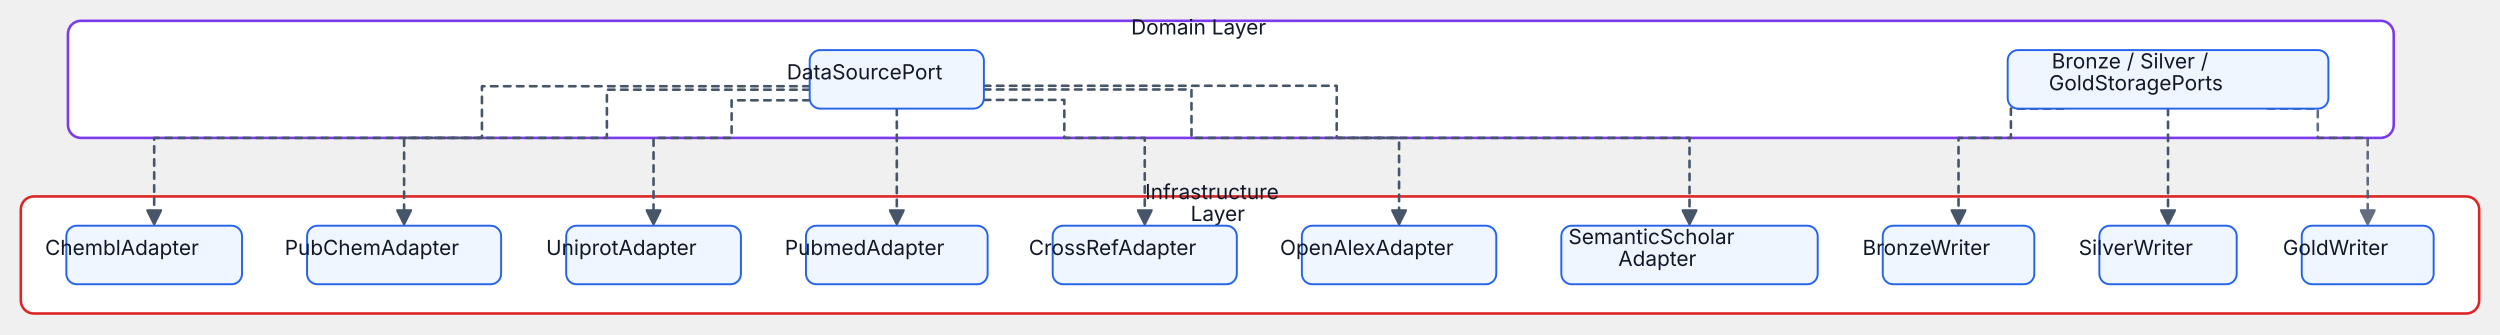
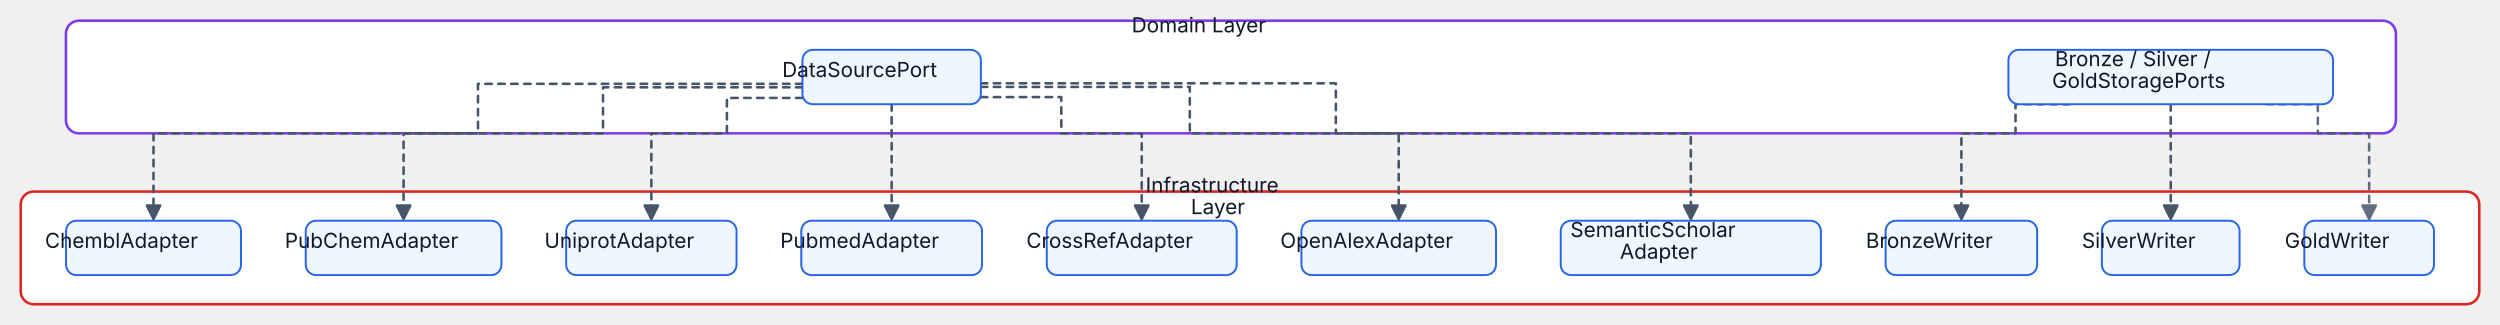
- <svg xmlns="http://www.w3.org/2000/svg" id="my-svg" width="100%" aria-roledescription="flowchart-v2" style="max-width:1921.7px;background-color:white" viewBox="-16 -16 1921.703 257">
+ <svg xmlns="http://www.w3.org/2000/svg" id="my-svg" width="100%" aria-roledescription="flowchart-v2" style="max-width:1931.25px;background-color:white" viewBox="-16 -16 1931.25 251">
  <style>#my-svg{font-family:Inter,-apple-system,BlinkMacSystemFont,'Segoe UI',Roboto,Oxygen,Ubuntu,sans-serif;font-size:16px;fill:#212121;}#my-svg .error-icon{fill:#f0fdf4;}#my-svg .error-text{fill:#212121;stroke:#212121;}#my-svg .edge-thickness-normal{stroke-width:2px;}#my-svg .edge-thickness-thick{stroke-width:3.5px;}#my-svg .edge-pattern-solid{stroke-dasharray:0;}#my-svg .edge-pattern-dashed{stroke-dasharray:3;}#my-svg .edge-pattern-dotted{stroke-dasharray:2;}#my-svg .marker{fill:#475569;stroke:#475569;}#my-svg .marker.cross{stroke:#475569;}#my-svg svg{font-family:Inter,-apple-system,BlinkMacSystemFont,'Segoe UI',Roboto,Oxygen,Ubuntu,sans-serif;font-size:16px;}#my-svg .label{font-family:Inter,-apple-system,BlinkMacSystemFont,'Segoe UI',Roboto,Oxygen,Ubuntu,sans-serif;color:#212121;}#my-svg .cluster-label text{fill:#1e40af;}#my-svg .cluster-label span,#my-svg p{color:#1e40af;}#my-svg .label text,#my-svg span,#my-svg p{fill:#212121;color:#212121;}#my-svg .node rect,#my-svg .node circle,#my-svg .node ellipse,#my-svg .node polygon,#my-svg .node path{fill:#eff6ff;stroke:#2563eb;stroke-width:1px;}#my-svg .flowchart-label text{text-anchor:middle;}#my-svg .node .label{text-align:center;}#my-svg .node.clickable{cursor:pointer;}#my-svg .arrowheadPath{fill:#0b0b0b;}#my-svg .edgePath .path{stroke:#475569;stroke-width:2.0px;}#my-svg .flowchart-link{stroke:#475569;fill:none;}#my-svg .edgeLabel{background-color:#ffffff;text-align:center;}#my-svg .edgeLabel rect{opacity:0.5;background-color:#ffffff;fill:#ffffff;}#my-svg .labelBkg{background-color:rgba(255, 255, 255, 0.5);}#my-svg .cluster rect{fill:#f8fafc;stroke:#94a3b8;stroke-width:1px;}#my-svg .cluster text{fill:#1e40af;}#my-svg .cluster span,#my-svg p{color:#1e40af;}#my-svg div.mermaidTooltip{position:absolute;text-align:center;max-width:200px;padding:2px;font-family:Inter,-apple-system,BlinkMacSystemFont,'Segoe UI',Roboto,Oxygen,Ubuntu,sans-serif;font-size:12px;background:#f0fdf4;border:1px solid #16a34a;border-radius:2px;pointer-events:none;z-index:100;}#my-svg .flowchartTitleText{text-anchor:middle;font-size:18px;fill:#212121;}#my-svg :root{--mermaid-font-family:"trebuchet ms",verdana,arial,sans-serif;}#my-svg .port&gt;*{fill:#f5f3ff!important;stroke:#7c3aed!important;stroke-width:1px!important;color:#111827!important;}#my-svg .port span{fill:#f5f3ff!important;stroke:#7c3aed!important;stroke-width:1px!important;color:#111827!important;}#my-svg .port tspan{fill:#111827!important;}#my-svg .adapter&gt;*{fill:#fff1f2!important;stroke:#dc2626!important;stroke-width:1px!important;color:#111827!important;}#my-svg .adapter span{fill:#fff1f2!important;stroke:#dc2626!important;stroke-width:1px!important;color:#111827!important;}#my-svg .adapter tspan{fill:#111827!important;}#my-svg .service&gt;*{fill:#eff6ff!important;stroke:#2563eb!important;stroke-width:1px!important;color:#111827!important;}#my-svg .service span{fill:#eff6ff!important;stroke:#2563eb!important;stroke-width:1px!important;color:#111827!important;}#my-svg .service tspan{fill:#111827!important;}#my-svg .process&gt;*{fill:#f0fdf4!important;stroke:#16a34a!important;stroke-width:1px!important;color:#111827!important;}#my-svg .process span{fill:#f0fdf4!important;stroke:#16a34a!important;stroke-width:1px!important;color:#111827!important;}#my-svg .process tspan{fill:#111827!important;}#my-svg .storage&gt;*{fill:#fff7ed!important;stroke:#f59e0b!important;stroke-width:1px!important;color:#111827!important;}#my-svg .storage span{fill:#fff7ed!important;stroke:#f59e0b!important;stroke-width:1px!important;color:#111827!important;}#my-svg .storage tspan{fill:#111827!important;}/*
 * Пользовательские стили диаграмм BioETL (структурированная копия)
 * Источник: custom.css
 * Цель: сгруппировать правила по типам элементов и документировать назначение каждого CSS-параметра.
 */

/* =========================================================
 * 1) Глобальная типографика и базовое поведение текста
 * ========================================================= */
svg {
    /* Задаёт основной стек шрифтов для всего текста в SVG. */
    font-family: Inter, -apple-system, BlinkMacSystemFont, 'Segoe UI', Roboto,
    Oxygen, Ubuntu, sans-serif;
}



/* =========================================================
 * 2) Общая геометрия узлов (для нескольких типов диаграмм)
 * ========================================================= */
.node rect,
.node circle,
.node ellipse,
.node polygon,
.node path {
    /* Единая толщина контура для фигур узлов. */
    stroke-width: 1.5px !important;
    /* Скругляет углы по горизонтали для более мягкого вида. */
    rx: 8;
    /* Скругляет углы по вертикали в паре с rx. */
    ry: 8;
    /* Добавляет лёгкую тень и отделяет узлы от фона. */
    filter:  none; /*  drop-shadow(0px 1px 2px rgba(0, 0, 0, 0.05));*/
}

/* =========================================================
 * 3) Контейнеры subgraph / cluster
 * ========================================================= */
.cluster rect,
.cluster path {
    /* Увеличивает радиус углов у контейнеров-групп. */
    rx: 10;
    /* Поддерживает симметрию скругления по вертикали. */
    ry: 10;
    /* Нейтральная заливка контейнера для снижения визуального шума. */
    fill: #f8fafc;
    /* Приглушённая обводка, чтобы границы были заметны, но не доминировали. */
    stroke: #94a3b8;
    /* Толщина границы контейнера в тон большинству узлов. */
    stroke-width: 1.5px;
    /* Убирает пунктир у рамок контейнеров. */
    stroke-dasharray: none;
    /* Делает фон контейнера полностью непрозрачным. */
    fill-opacity: 1;
    /* Отключает тень контейнера, чтобы акцент оставался на узлах. */
    filter: none;
}

.cluster text {
    /* Нормальный вес шрифта для заголовков групп. */
    font-weight: 400;
    /* Увеличенный размер заголовка относительно текста узлов. */
    font-size: 16px;
}

/* =========================================================
 * 4) Стили линий связей (edges/links)
 * ========================================================= */
.edgePath .path {
    /* Делает основные ребра более заметными в плотных графах. */
    stroke-width: 2.5px;
    /* Скругляет соединения сегментов линий. */
    stroke-linejoin: round;
    /* Скругляет окончания линий. */
    stroke-linecap: round;
}

.edgePath path,
.flowchart-link,
.relation,
.messageLine0,
.messageLine1,
.transition path {
    /* Унифицированные скруглённые соединения для всех типов линий. */
    stroke-linejoin: round;
    /* Унифицированные скруглённые окончания для всех типов линий. */
    stroke-linecap: round;
}

.transition path {
    /* Выравнивает толщину переходов state diagram с основными ребрами. */
    stroke-width: 2.5px;
}

/* =========================================================
 * 5) Подписи ребер и fallback-текст
 * ========================================================= */
.edgeLabel {
    /* Компактный размер шрифта для подписей на связях. */
    font-size: 12px;
    /* Плотная межстрочность для экономии места. */
    line-height: 1.1;
    /* Базовый непрозрачный фон под подписью. */
    background-color: #ffffff;
    /* Небольшие внутренние отступы вокруг текста. */
    padding: 1px 3px;
    /* Мягкое скругление фона подписи. */
    border-radius: 2px;
}

.edgeLabel span,
.edgeLabel p,
text.fo-fallback {
    /* Принудительный тёмный fill для контраста в SVG-рендерах. */
    fill: #111827 !important;
    /* Принудительный тёмный цвет для HTML-подписей. */
    color: #111827 !important;
    /* Полная непрозрачность текста. */
    opacity: 1 !important;
    /* Компактная межстрочность для многострочных подписей. */
    line-height: 1.1;
    /* Убирает стандартные внешние отступы HTML-параграфов. */
    margin: 0;
    /* Убирает стандартные внутренние отступы HTML-параграфов. */
    padding: 0;
}

.edgeLabel .labelBkg,
.labelBkg {
    /* Жёстко задаёт белый фон под текстом подписей. */
    background-color: #ffffff !important;
    /* Делает фон полностью непрозрачным во всех просмотрщиках. */
    opacity: 1 !important;
}

.edgeLabel rect {
    /* Переопределяет полупрозрачный фон по умолчанию у Mermaid. */
    opacity: 1 !important;
    /* Жёстко фиксирует белую заливку прямоугольника под подписью. */
    fill: #ffffff !important;
}

/* =========================================================
 * 6) Элементы sequence diagram
 * ========================================================= */
.actor {
    /* Толщина границы actor-блоков. */
    stroke-width: 1.5px;
    /* Скругление углов actor-блоков по горизонтали. */
    rx: 4;
    /* Скругление углов actor-блоков по вертикали. */
    ry: 4;
}

.messageLine0,
.messageLine1 {
    /* Толщина линий сообщений в sequence diagram. */
    stroke-width: 1.6px;
}

.messageText {
    /* Базовый размер текста сообщений. */
    font-size: 13px;
}

.activation0 {
    /* Более тонкая линия activation bar, чтобы не перегружать схему. */
    stroke-width: 1px;
}

.note {
    /* Скругление углов заметки по горизонтали. */
    rx: 4;
    /* Скругление углов заметки по вертикали. */
    ry: 4;
    /* Тонкая граница для вторичных блоков. */
    stroke-width: 1px;
    /* Лёгкая тень для визуального отделения заметок. */
    filter: drop-shadow(1px 1px 2px rgba(0, 0, 0, 0.06));
}

/* =========================================================
 * 7) Базовые элементы class diagram
 * ========================================================= */
g.classGroup rect {
    /* Скругление углов class box по горизонтали. */
    rx: 10;
    /* Скругление углов class box по вертикали. */
    ry: 10;
    /* Толщина границы class box. */
    stroke-width: 1.5px;
    /* Мягкая тень у class box без агрессивного контраста. */
    filter: drop-shadow(1px 1px 2px rgba(0, 0, 0, 0.06));
}

g.classGroup text {
    /* Базовый размер текста внутри class diagram. */
    font-size: 14px;
    padding: 10px 10px;
}

g.classGroup line {
    /* Толщина внутренних разделителей класса. */
    stroke-width: 1px;
}

.relation {
    /* Толщина связей между классами на уровне основных ребер. */
    stroke-width: 2.5px;
}

/* =========================================================
 * 8) Типографика HTML-лейблов class diagram
 * ========================================================= */
g.label-group .nodeLabel {
    /* Увеличенный размер названия класса для иерархии. */
    font-size: 16px !important;
    /* Полужирный акцент на имени класса. */
    font-weight: 200 !important;
    /* Лёгкое межбуквенное расстояние для читаемости заголовка. */
    letter-spacing: 0.01em;
}

g.annotation-group .nodeLabel {
    /* Уменьшенный размер для стереотипов/аннотаций. */
    font-size: 11px !important;
    /* Курсив для визуального отделения аннотаций. */
    font-style: italic !important;
    /* Небольшое ослабление контраста вторичного текста. */
    opacity: 0.8;
}

g.members-group .nodeLabel,
g.methods-group .nodeLabel {
    /* Компактный размер для атрибутов и методов. */
    font-size: 12px !important;
    /* Нормальный вес шрифта для плотного структурного текста. */
    font-weight: 400 !important;
}

/* =========================================================
 * 9) Помощники размеров foreignObject (class/flowchart)
 * ========================================================= */
g.members-group foreignObject,
g.methods-group foreignObject {
    /* Минимальная высота областей members/methods. */
    min-height: 40px;
}

.node foreignObject &gt; div,
g.classGroup foreignObject &gt; div {
    /* Стабилизирует вычисление размеров с учётом отступов/границ. */
    box-sizing: border-box;
}

.node.size-sm foreignObject &gt; div {
    /* Минимальная высота для малого размерного уровня узла. */
    min-height: 80px;
    /* Минимальная ширина для малого размерного уровня узла. */
    min-width: 180px;
}

.node.size-md foreignObject &gt; div {
    /* Минимальная высота для среднего размерного уровня узла. */
    min-height: 140px;
    /* Минимальная ширина для среднего размерного уровня узла. */
    min-width: 260px;
}

.node.size-lg foreignObject &gt; div {
    /* Минимальная высота для большого размерного уровня узла. */
    min-height: 200px;
    /* Минимальная ширина для большого размерного уровня узла. */
    min-width: 340px;
}

/* =========================================================
 * 10) Элементы state diagram
 * ========================================================= */
g.stateGroup rect {
    /* Скругление углов контейнеров состояний по горизонтали. */
    rx: 8;
    /* Скругление углов контейнеров состояний по вертикали. */
    ry: 8;
}

.statediagram-state rect {
    /* Скругление углов узлов состояния по горизонтали. */
    rx: 8;
    /* Скругление углов узлов состояния по вертикали. */
    ry: 8;
    /* Толщина границы узла состояния. */
    stroke-width: 1.5px;
    /* Лёгкая тень для визуального отделения state box. */
    filter: drop-shadow(1px 2px 3px rgba(0, 0, 0, 0.08));
}

/* =========================================================
 * 11) Элементы ER diagram
 * ========================================================= */
.er.entityBox {
    /* Толщина границы сущности ER-диаграммы. */
    stroke-width: 1.5px;
    /* Скругление углов сущности по горизонтали. */
    rx: 4;
    /* Скругление углов сущности по вертикали. */
    ry: 4;
    /* Лёгкая тень для отделения блоков сущностей. */
    filter: drop-shadow(1px 2px 3px rgba(0, 0, 0, 0.08));
}

/* =========================================================
 * 12) Узлы mindmap
 * ========================================================= */
.mindmap-node rect,
.mindmap-node circle {
    /* Толщина контура узлов mindmap. */
    stroke-width: 1.5px;
    /* Чуть более выраженная тень для плотных радиальных веток. */
    filter: drop-shadow(1px 2px 2px rgba(0, 0, 0, 0.1));
}

/* =========================================================
 * 13) Маркеры стрелок
 * ========================================================= */
marker path {
    /* Единый нейтральный цвет наконечников стрелок. */
    fill: #475569;
}

/* =========================================================
 * 14) Цветовая карта архитектурных слоёв (fallback-селекторы)
 * ========================================================= */
[id*="Domain"] &gt; rect,
[id*="Domain"] &gt; path {
    /* Цвет фона для доменного слоя. */
    fill: #f5f3ff !important;
    /* Цвет границы для доменного слоя. */
    stroke: #7c3aed !important;
}

.cluster[id*="Domain"] &gt; rect,
.cluster[id*="Domain"] &gt; path {
    fill: #ffffff !important;
}

[id*="Application"] &gt; rect,
[id*="Application"] &gt; path {
    /* Цвет фона для application-слоя. */
    fill: #f0fdf4 !important;
    /* Цвет границы для application-слоя. */
    stroke: #16a34a !important;
}

.cluster[id*="Application"] &gt; rect,
.cluster[id*="Application"] &gt; path {
    fill: #ffffff !important;
}

[id*="Infrastructure"] &gt; rect,
[id*="Infrastructure"] &gt; path {
    /* Цвет фона для infrastructure-слоя. */
    fill: #fff1f2 !important;
    /* Цвет границы для infrastructure-слоя. */
    stroke: #dc2626 !important;
}

.cluster[id*="Infrastructure"] &gt; rect,
.cluster[id*="Infrastructure"] &gt; path {
    fill: #ffffff !important;
}

[id*="Composition"] &gt; rect,
[id*="Composition"] &gt; path {
    /* Цвет фона для composition-слоя. */
    fill: #fff7ed !important;
    /* Цвет границы для composition-слоя. */
    stroke: #f59e0b !important;
}

.cluster[id*="Composition"] &gt; rect,
.cluster[id*="Composition"] &gt; path {
    fill: #ffffff !important;
}

[id*="Interfaces"] &gt; rect,
[id*="Interfaces"] &gt; path {
    /* Цвет фона для слоя интерфейсов. */
    fill: #eff6ff !important;
    /* Цвет границы для слоя интерфейсов. */
    stroke: #2563eb !important;
}

.cluster[id*="Interfaces"] &gt; rect,
.cluster[id*="Interfaces"] &gt; path {
    fill: #ffffff !important;
}

[id*="External"] &gt; rect,
[id*="External"] &gt; path {
    /* Цвет фона для внешних систем. */
    fill: #f1f5f9 !important;
    /* Цвет границы для внешних систем. */
    stroke: #64748b !important;
}

.cluster[id*="External"] &gt; rect,
.cluster[id*="External"] &gt; path {
    fill: #ffffff !important;
}

/* Белая подложка под подписи всех архитектурных/medallion слоёв */
g.cluster[id*="Domain"] .cluster-label foreignObject &gt; div,
g.cluster[id*="Application"] .cluster-label foreignObject &gt; div,
g.cluster[id*="Infrastructure"] .cluster-label foreignObject &gt; div,
g.cluster[id*="Composition"] .cluster-label foreignObject &gt; div,
g.cluster[id*="Interfaces"] .cluster-label foreignObject &gt; div,
g.cluster[id*="External"] .cluster-label foreignObject &gt; div,
g.cluster[id*="Bronze"] .cluster-label foreignObject &gt; div,
g.cluster[id*="Silver"] .cluster-label foreignObject &gt; div,
g.cluster[id*="Gold"] .cluster-label foreignObject &gt; div,
g.cluster[id*="Quarantine"] .cluster-label foreignObject &gt; div {
    background: #ffffff !important;
    padding: 0 6px !important;
    border-radius: 4px;
}

/* Fallback для рендеров без foreignObject: не рисуем толстую обводку */
g.cluster[id*="Domain"] .cluster-label text.fo-fallback,
g.cluster[id*="Application"] .cluster-label text.fo-fallback,
g.cluster[id*="Infrastructure"] .cluster-label text.fo-fallback,
g.cluster[id*="Composition"] .cluster-label text.fo-fallback,
g.cluster[id*="Interfaces"] .cluster-label text.fo-fallback,
g.cluster[id*="External"] .cluster-label text.fo-fallback,
g.cluster[id*="Bronze"] .cluster-label text.fo-fallback,
g.cluster[id*="Silver"] .cluster-label text.fo-fallback,
g.cluster[id*="Gold"] .cluster-label text.fo-fallback,
g.cluster[id*="Quarantine"] .cluster-label text.fo-fallback {
    fill: #111827 !important;
    stroke: none !important;
}

/* =========================================================
 * 15) Цветовая карта слоёв Medallion
 * ========================================================= */
[id*="Bronze"] &gt; rect,
[id*="Bronze"] &gt; path {
    /* Цвет фона Bronze-слоя. */
    fill: #fff7ed !important;
    /* Цвет границы Bronze-слоя. */
    stroke: #f59e0b !important;
}

[id*="Silver"] &gt; rect,
[id*="Silver"] &gt; path {
    /* Цвет фона Silver-слоя. */
    fill: #f8fafc !important;
    /* Цвет границы Silver-слоя. */
    stroke: #475569 !important;
}

[id*="Gold"] &gt; rect,
[id*="Gold"] &gt; path {
    /* Цвет фона Gold-слоя. */
    fill: #fefce8 !important;
    /* Цвет границы Gold-слоя. */
    stroke: #ca8a04 !important;
}

[id*="Quarantine"] &gt; rect,
[id*="Quarantine"] &gt; path {
    /* Цвет фона для карантинных/проблемных потоков данных. */
    fill: #ffe4e6 !important;
    /* Цвет границы для карантинных/проблемных потоков данных. */
    stroke: #e11d48 !important;
}
/* Нормализует вес текста в узлах и заголовках слоёв (без полужирного акцента). */
.node .label text,
.node .label tspan,
.node .label .nodeLabel,
text.fo-fallback {
    stroke: none !important;
    stroke-width: 0 !important;
    fill: #111827 !important;
    font-weight: 400 !important;
}
/* Single text layer (fallback-only) */
text.fo-fallback {
    display: inline !important;
}

foreignObject {
    display: none !important;
}/* bioetl-inject */#my-svg .edgeLabel rect{opacity:1!important;fill:#ffffff!important}#my-svg .labelBkg{background-color:#ffffff!important;opacity:1!important}#my-svg .edgeLabel .labelBkg{background-color:#ffffff!important;opacity:1!important}#my-svg .edgeLabel{font-size:12px;line-height:1.1;padding:1px 3px}#my-svg .edgeLabel span{color:#111827!important;fill:#111827!important;opacity:1!important;line-height:1.1;margin:0;padding:0}#my-svg .edgeLabel p{color:#111827!important;fill:#111827!important;opacity:1!important;line-height:1.1;margin:0;padding:0}#my-svg text.fo-fallback{color:#111827!important;fill:#111827!important;opacity:1!important}</style>
  <marker id="my-svg_flowchart-pointEnd" class="marker flowchart" markerHeight="12" markerUnits="userSpaceOnUse" markerWidth="12" orient="auto" refX="6" refY="5" viewBox="0 0 10 10">
    <path d="m0 0 10 5-10 5z" class="arrowMarkerPath" style="stroke-width:1;stroke-dasharray:1,0" />
  </marker>
  <marker id="my-svg_flowchart-pointStart" class="marker flowchart" markerHeight="12" markerUnits="userSpaceOnUse" markerWidth="12" orient="auto" refX="4.5" refY="5" viewBox="0 0 10 10">
    <path d="m0 5 10 5V0z" class="arrowMarkerPath" style="stroke-width:1;stroke-dasharray:1,0" />
  </marker>
  <marker id="my-svg_flowchart-circleEnd" class="marker flowchart" markerHeight="11" markerUnits="userSpaceOnUse" markerWidth="11" orient="auto" refX="11" refY="5" viewBox="0 0 10 10">
    <circle cx="5" cy="5" r="5" class="arrowMarkerPath" style="stroke-width:1;stroke-dasharray:1,0" />
  </marker>
  <marker id="my-svg_flowchart-circleStart" class="marker flowchart" markerHeight="11" markerUnits="userSpaceOnUse" markerWidth="11" orient="auto" refX="-1" refY="5" viewBox="0 0 10 10">
    <circle cx="5" cy="5" r="5" class="arrowMarkerPath" style="stroke-width:1;stroke-dasharray:1,0" />
  </marker>
  <marker id="my-svg_flowchart-crossEnd" class="marker cross flowchart" markerHeight="11" markerUnits="userSpaceOnUse" markerWidth="11" orient="auto" refX="12" refY="5.2" viewBox="0 0 11 11">
    <path d="m1 1 9 9m0-9-9 9" class="arrowMarkerPath" style="stroke-width:2;stroke-dasharray:1,0" />
  </marker>
  <marker id="my-svg_flowchart-crossStart" class="marker cross flowchart" markerHeight="11" markerUnits="userSpaceOnUse" markerWidth="11" orient="auto" refX="-1" refY="5.2" viewBox="0 0 11 11">
    <path d="m1 1 9 9m0-9-9 9" class="arrowMarkerPath" style="stroke-width:2;stroke-dasharray:1,0" />
  </marker>
  <g class="root">
    <g class="clusters">
      <g id="Infrastructure" class="cluster default flowchart-label">
-         <rect width="1889.703" height="90" y="135" rx="0" ry="0" style="fill:#fff1f2;stroke:#dc2626;stroke-width:2px" />
+         <rect width="1899.25" height="87" y="132" rx="0" ry="0" style="fill:#fff1f2;stroke:#dc2626;stroke-width:2px" />
        <g class="cluster-label">
-           <text xml:space="preserve" x="68.188" y="2.1" class="fo-fallback" text-anchor="middle" transform="translate(876.664 135)">
-             <tspan x="68.188">Infrastructure</tspan>
-             <tspan x="68.188" dy="16.8">Layer</tspan>
+           <text xml:space="preserve" x="69.367" y=".6" class="fo-fallback" text-anchor="middle" transform="translate(880.258 132)">
+             <tspan x="69.367">Infrastructure</tspan>
+             <tspan x="69.367" dy="16.8">Layer</tspan>
          </text>
        </g>
      </g>
      <g id="Domain" class="cluster default flowchart-label">
-         <rect width="1787.773" height="90" x="36.234" rx="0" ry="0" style="fill:#f5f3ff;stroke:#7c3aed;stroke-width:2px" />
+         <rect width="1799.898" height="87" x="34.934" rx="0" ry="0" style="fill:#f5f3ff;stroke:#7c3aed;stroke-width:2px" />
        <g class="cluster-label">
-           <text xml:space="preserve" x="48.586" y="10.5" class="fo-fallback" text-anchor="middle" transform="translate(881.535)">
-             <tspan x="48.586">Domain Layer</tspan>
+           <text xml:space="preserve" x="49.805" y="9" class="fo-fallback" text-anchor="middle" transform="translate(885.078)">
+             <tspan x="49.805">Domain Layer</tspan>
          </text>
        </g>
      </g>
    </g>
    <g class="edgePaths">
-       <path id="L-N1-N2-0" marker-end="url(#my-svg_flowchart-pointEnd)" d="M606.398 50.278H354.457V90H102.516v22.5h0V135h0v17.2h0" class="edge-thickness-normal edge-pattern-solid flowchart-link LS-N1 LE-N2" style="stroke:#475569;stroke-width:2px;stroke-dasharray:5;fill:none" />
-       <path id="L-N1-N3-0" marker-end="url(#my-svg_flowchart-pointEnd)" d="M606.398 52.955h-155.89V90h-155.89v22.5h0V135h0v17.2h0" class="edge-thickness-normal edge-pattern-solid flowchart-link LS-N1 LE-N3" style="stroke:#475569;stroke-width:2px;stroke-dasharray:5;fill:none" />
-       <path id="L-N1-N4-0" marker-end="url(#my-svg_flowchart-pointEnd)" d="M606.398 61.113h-60.015V90h-60.016v22.5h0V135h0v17.2h0" class="edge-thickness-normal edge-pattern-solid flowchart-link LS-N1 LE-N4" style="stroke:#475569;stroke-width:2px;stroke-dasharray:5;fill:none" />
-       <path id="L-N1-N5-0" marker-end="url(#my-svg_flowchart-pointEnd)" d="M673.352 67.5V90h0v22.5h0V135h0v17.2h0" class="edge-thickness-normal edge-pattern-solid flowchart-link LS-N1 LE-N5" style="stroke:#475569;stroke-width:2px;stroke-dasharray:5;fill:none" />
-       <path id="L-N1-N6-0" marker-end="url(#my-svg_flowchart-pointEnd)" d="M740.305 60.808h61.82V90h61.82v22.5h0V135h0v17.2h0" class="edge-thickness-normal edge-pattern-solid flowchart-link LS-N1 LE-N6" style="stroke:#475569;stroke-width:2px;stroke-dasharray:5;fill:none" />
-       <path id="L-N1-N7-0" marker-end="url(#my-svg_flowchart-pointEnd)" d="M740.305 52.804H899.87V90h159.567v22.5h0V135h0v17.2h0" class="edge-thickness-normal edge-pattern-solid flowchart-link LS-N1 LE-N7" style="stroke:#475569;stroke-width:2px;stroke-dasharray:5;fill:none" />
-       <path id="L-N1-N8-0" marker-end="url(#my-svg_flowchart-pointEnd)" d="M740.305 49.944H1011.5V90h271.195v22.5h0V135h0v17.2h0" class="edge-thickness-normal edge-pattern-solid flowchart-link LS-N1 LE-N8" style="stroke:#475569;stroke-width:2px;stroke-dasharray:5;fill:none" />
-       <path id="L-N9-N10-0" marker-end="url(#my-svg_flowchart-pointEnd)" d="M1570.004 67.5h-40.26V90h-40.26v22.5h0V135h0v17.2h0" class="edge-thickness-normal edge-pattern-solid flowchart-link LS-N9 LE-N10" style="stroke:#475569;stroke-width:2px;stroke-dasharray:5;fill:none" />
-       <path id="L-N9-N11-0" marker-end="url(#my-svg_flowchart-pointEnd)" d="M1650.523 67.5V90h0v22.5h0V135h0v17.2h0" class="edge-thickness-normal edge-pattern-solid flowchart-link LS-N9 LE-N11" style="stroke:#475569;stroke-width:2px;stroke-dasharray:5;fill:none" />
-       <path id="L-N9-N12-0" marker-end="url(#my-svg_flowchart-pointEnd)" d="M1727.266 67.5h38.37V90h38.372v22.5h0V135h0v17.2h0" class="edge-thickness-normal edge-pattern-solid flowchart-link LS-N9 LE-N12" style="stroke:#475569;stroke-width:2px;stroke-dasharray:5;opacity:0.85;fill:none" />
+       <path id="L-N1-N2-0" marker-end="url(#my-svg_flowchart-pointEnd)" d="M603.883 48.758H353.234V87H102.586v22.5h0V132h0v17.2h0" class="edge-thickness-normal edge-pattern-solid flowchart-link LS-N1 LE-N2" style="stroke:#475569;stroke-width:2px;stroke-dasharray:5;fill:none" />
+       <path id="L-N1-N3-0" marker-end="url(#my-svg_flowchart-pointEnd)" d="M603.883 51.452H449.824V87H295.766v22.5h0V132h0v17.2h0" class="edge-thickness-normal edge-pattern-solid flowchart-link LS-N1 LE-N3" style="stroke:#475569;stroke-width:2px;stroke-dasharray:5;fill:none" />
+       <path id="L-N1-N4-0" marker-end="url(#my-svg_flowchart-pointEnd)" d="M603.883 59.65h-58.356V87h-58.355v22.5h0V132h0v17.2h0" class="edge-thickness-normal edge-pattern-solid flowchart-link LS-N1 LE-N4" style="stroke:#475569;stroke-width:2px;stroke-dasharray:5;fill:none" />
+       <path id="L-N1-N5-0" marker-end="url(#my-svg_flowchart-pointEnd)" d="M672.805 64.5V87h0v22.5h0V132h0v17.2h0" class="edge-thickness-normal edge-pattern-solid flowchart-link LS-N1 LE-N5" style="stroke:#475569;stroke-width:2px;stroke-dasharray:5;fill:none" />
+       <path id="L-N1-N6-0" marker-end="url(#my-svg_flowchart-pointEnd)" d="M741.727 59.02h62.128V87h62.13v22.5h0V132h0v17.2h0" class="edge-thickness-normal edge-pattern-solid flowchart-link LS-N1 LE-N6" style="stroke:#475569;stroke-width:2px;stroke-dasharray:5;fill:none" />
+       <path id="L-N1-N7-0" marker-end="url(#my-svg_flowchart-pointEnd)" d="M741.727 51.154h161.386V87H1064.5v22.5h0V132h0v17.2h0" class="edge-thickness-normal edge-pattern-solid flowchart-link LS-N1 LE-N7" style="stroke:#475569;stroke-width:2px;stroke-dasharray:5;fill:none" />
+       <path id="L-N1-N8-0" marker-end="url(#my-svg_flowchart-pointEnd)" d="M741.727 48.356h274.21V87h274.211v22.5h0V132h0v17.2h0" class="edge-thickness-normal edge-pattern-solid flowchart-link LS-N1 LE-N8" style="stroke:#475569;stroke-width:2px;stroke-dasharray:5;fill:none" />
+       <path id="L-N9-N10-0" marker-end="url(#my-svg_flowchart-pointEnd)" d="M1582.82 64.5h-41.824V87h-41.824v22.5h0V132h0v17.2h0" class="edge-thickness-normal edge-pattern-solid flowchart-link LS-N9 LE-N10" style="stroke:#475569;stroke-width:2px;stroke-dasharray:5;fill:none" />
+       <path id="L-N9-N11-0" marker-end="url(#my-svg_flowchart-pointEnd)" d="M1660.89 64.5V87h0v22.5h0V132h0v17.2h0" class="edge-thickness-normal edge-pattern-solid flowchart-link LS-N9 LE-N11" style="stroke:#475569;stroke-width:2px;stroke-dasharray:5;fill:none" />
+       <path id="L-N9-N12-0" marker-end="url(#my-svg_flowchart-pointEnd)" d="M1734.885 64.5h39.64V87h39.64v22.5h0V132h0v17.2h0" class="edge-thickness-normal edge-pattern-solid flowchart-link LS-N9 LE-N12" style="stroke:#475569;stroke-width:2px;stroke-dasharray:5;opacity:0.85;fill:none" />
    </g>
    <g class="nodes">
-       <g id="flowchart-N2-2" class="node default default flowchart-label" transform="translate(102.516 180)">
-         <rect width="135.031" height="45" x="-67.516" y="-22.5" class="basic label-container" rx="0" ry="0" />
-         <g class="label" transform="translate(-55.516 -10.5)">
-           <rect />
-           <text xml:space="preserve" x="55.516" y="10.5" class="fo-fallback" text-anchor="middle">
-             <tspan x="55.516">ChemblAdapter</tspan>
-           </text>
-         </g>
-       </g>
-       <g id="flowchart-N3-3" class="node default default flowchart-label" transform="translate(294.617 180)">
-         <rect width="149.172" height="45" x="-74.586" y="-22.5" class="basic label-container" rx="0" ry="0" />
-         <g class="label" transform="translate(-62.586 -10.5)">
-           <rect />
-           <text xml:space="preserve" x="62.586" y="10.5" class="fo-fallback" text-anchor="middle">
-             <tspan x="62.586">PubChemAdapter</tspan>
-           </text>
-         </g>
-       </g>
-       <g id="flowchart-N4-4" class="node default default flowchart-label" transform="translate(486.367 180)">
-         <rect width="134.328" height="45" x="-67.164" y="-22.5" class="basic label-container" rx="0" ry="0" />
-         <g class="label" transform="translate(-55.164 -10.5)">
-           <rect />
-           <text xml:space="preserve" x="55.164" y="10.5" class="fo-fallback" text-anchor="middle">
-             <tspan x="55.164">UniprotAdapter</tspan>
-           </text>
-         </g>
-       </g>
-       <g id="flowchart-N5-5" class="node default default flowchart-label" transform="translate(673.352 180)">
-         <rect width="139.641" height="45" x="-69.82" y="-22.5" class="basic label-container" rx="0" ry="0" />
-         <g class="label" transform="translate(-57.82 -10.5)">
-           <rect />
-           <text xml:space="preserve" x="57.82" y="10.5" class="fo-fallback" text-anchor="middle">
+       <g id="flowchart-N2-2" class="node default default flowchart-label" transform="translate(102.586 175.5)">
+         <rect width="135.172" height="42" x="-67.586" y="-21" class="basic label-container" rx="0" ry="0" />
+         <g class="label" transform="translate(-55.586 -9)">
+           <rect />
+           <text xml:space="preserve" x="55.586" y="9" class="fo-fallback" text-anchor="middle">
+             <tspan x="55.586">ChemblAdapter</tspan>
+           </text>
+         </g>
+       </g>
+       <g id="flowchart-N3-3" class="node default default flowchart-label" transform="translate(295.766 175.5)">
+         <rect width="151.188" height="42" x="-75.594" y="-21" class="basic label-container" rx="0" ry="0" />
+         <g class="label" transform="translate(-63.594 -9)">
+           <rect />
+           <text xml:space="preserve" x="63.594" y="9" class="fo-fallback" text-anchor="middle">
+             <tspan x="63.594">PubChemAdapter</tspan>
+           </text>
+         </g>
+       </g>
+       <g id="flowchart-N4-4" class="node default default flowchart-label" transform="translate(487.172 175.5)">
+         <rect width="131.625" height="42" x="-65.813" y="-21" class="basic label-container" rx="0" ry="0" />
+         <g class="label" transform="translate(-53.813 -9)">
+           <rect />
+           <text xml:space="preserve" x="53.812" y="9" class="fo-fallback" text-anchor="middle">
+             <tspan x="53.812">UniprotAdapter</tspan>
+           </text>
+         </g>
+       </g>
+       <g id="flowchart-N5-5" class="node default default flowchart-label" transform="translate(672.805 175.5)">
+         <rect width="139.641" height="42" x="-69.82" y="-21" class="basic label-container" rx="0" ry="0" />
+         <g class="label" transform="translate(-57.82 -9)">
+           <rect />
+           <text xml:space="preserve" x="57.82" y="9" class="fo-fallback" text-anchor="middle">
            <tspan x="57.82">PubmedAdapter</tspan>
          </text>
        </g>
      </g>
-       <g id="flowchart-N6-6" class="node default default flowchart-label" transform="translate(863.945 180)">
-         <rect width="141.547" height="45" x="-70.773" y="-22.5" class="basic label-container" rx="0" ry="0" />
-         <g class="label" transform="translate(-58.773 -10.5)">
-           <rect />
-           <text xml:space="preserve" x="58.773" y="10.5" class="fo-fallback" text-anchor="middle">
-             <tspan x="58.773">CrossRefAdapter</tspan>
-           </text>
-         </g>
-       </g>
-       <g id="flowchart-N7-7" class="node default default flowchart-label" transform="translate(1059.438 180)">
-         <rect width="149.438" height="45" x="-74.719" y="-22.5" class="basic label-container" rx="0" ry="0" />
-         <g class="label" transform="translate(-62.719 -10.5)">
-           <rect />
-           <text xml:space="preserve" x="62.719" y="10.5" class="fo-fallback" text-anchor="middle">
-             <tspan x="62.719">OpenAlexAdapter</tspan>
-           </text>
-         </g>
-       </g>
-       <g id="flowchart-N8-8" class="node default default flowchart-label" transform="translate(1282.695 180)">
-         <rect width="197.078" height="45" x="-98.539" y="-22.5" class="basic label-container" rx="0" ry="0" />
-         <g class="label" transform="translate(-86.54 -10.5)">
-           <rect />
-           <text xml:space="preserve" x="86.539" y="2.1" class="fo-fallback" text-anchor="middle">
-             <tspan x="86.539">SemanticScholar</tspan>
-             <tspan x="86.539" dy="16.8">Adapter</tspan>
-           </text>
-         </g>
-       </g>
-       <g id="flowchart-N10-9" class="node default default flowchart-label" transform="translate(1489.484 180)">
-         <rect width="116.5" height="45" x="-58.25" y="-22.5" class="basic label-container" rx="0" ry="0" />
-         <g class="label" transform="translate(-46.25 -10.5)">
-           <rect />
-           <text xml:space="preserve" x="46.25" y="10.5" class="fo-fallback" text-anchor="middle">
-             <tspan x="46.25">BronzeWriter</tspan>
-           </text>
-         </g>
-       </g>
-       <g id="flowchart-N11-10" class="node default default flowchart-label" transform="translate(1650.523 180)">
-         <rect width="105.578" height="45" x="-52.789" y="-22.5" class="basic label-container" rx="0" ry="0" />
-         <g class="label" transform="translate(-40.79 -10.5)">
-           <rect />
-           <text xml:space="preserve" x="40.789" y="10.5" class="fo-fallback" text-anchor="middle">
-             <tspan x="40.789">SilverWriter</tspan>
-           </text>
-         </g>
-       </g>
-       <g id="flowchart-N12-11" class="node default default flowchart-label" transform="translate(1804.008 180)">
-         <rect width="101.391" height="45" x="-50.695" y="-22.5" class="basic label-container" rx="0" ry="0" />
-         <g class="label" transform="translate(-38.695 -10.5)">
-           <rect />
-           <text xml:space="preserve" x="38.695" y="10.5" class="fo-fallback" text-anchor="middle">
-             <tspan x="38.695">GoldWriter</tspan>
-           </text>
-         </g>
-       </g>
-       <g id="flowchart-N1-0" class="node default default flowchart-label" transform="translate(673.352 45)">
-         <rect width="133.906" height="45" x="-66.953" y="-22.5" class="basic label-container" rx="0" ry="0" />
-         <g class="label" transform="translate(-54.953 -10.5)">
-           <rect />
-           <text xml:space="preserve" x="54.953" y="10.5" class="fo-fallback" text-anchor="middle">
-             <tspan x="54.953">DataSourcePort</tspan>
-           </text>
-         </g>
-       </g>
-       <g id="flowchart-N9-1" class="node default default flowchart-label" transform="translate(1650.523 45)">
-         <rect width="246.516" height="45" x="-123.258" y="-22.5" class="basic label-container" rx="0" ry="0" />
-         <g class="label" transform="translate(-111.258 -10.5)">
-           <rect />
-           <text xml:space="preserve" x="111.258" y="2.1" class="fo-fallback" text-anchor="middle">
-             <tspan x="111.258">Bronze / Silver /</tspan>
-             <tspan x="111.258" dy="16.8">GoldStoragePorts</tspan>
+       <g id="flowchart-N6-6" class="node default default flowchart-label" transform="translate(865.984 175.5)">
+         <rect width="146.719" height="42" x="-73.359" y="-21" class="basic label-container" rx="0" ry="0" />
+         <g class="label" transform="translate(-61.36 -9)">
+           <rect />
+           <text xml:space="preserve" x="61.359" y="9" class="fo-fallback" text-anchor="middle">
+             <tspan x="61.359">CrossRefAdapter</tspan>
+           </text>
+         </g>
+       </g>
+       <g id="flowchart-N7-7" class="node default default flowchart-label" transform="translate(1064.5 175.5)">
+         <rect width="150.313" height="42" x="-75.156" y="-21" class="basic label-container" rx="0" ry="0" />
+         <g class="label" transform="translate(-63.156 -9)">
+           <rect />
+           <text xml:space="preserve" x="63.156" y="9" class="fo-fallback" text-anchor="middle">
+             <tspan x="63.156">OpenAlexAdapter</tspan>
+           </text>
+         </g>
+       </g>
+       <g id="flowchart-N8-8" class="node default default flowchart-label" transform="translate(1290.148 175.5)">
+         <rect width="200.984" height="42" x="-100.492" y="-21" class="basic label-container" rx="0" ry="0" />
+         <g class="label" transform="translate(-88.492 -9)">
+           <rect />
+           <text xml:space="preserve" x="88.492" y=".6" class="fo-fallback" text-anchor="middle">
+             <tspan x="88.492">SemanticScholar</tspan>
+             <tspan x="88.492" dy="16.8">Adapter</tspan>
+           </text>
+         </g>
+       </g>
+       <g id="flowchart-N10-9" class="node default default flowchart-label" transform="translate(1499.172 175.5)">
+         <rect width="117.063" height="42" x="-58.531" y="-21" class="basic label-container" rx="0" ry="0" />
+         <g class="label" transform="translate(-46.531 -9)">
+           <rect />
+           <text xml:space="preserve" x="46.531" y="9" class="fo-fallback" text-anchor="middle">
+             <tspan x="46.531">BronzeWriter</tspan>
+           </text>
+         </g>
+       </g>
+       <g id="flowchart-N11-10" class="node default default flowchart-label" transform="translate(1660.89 175.5)">
+         <rect width="106.375" height="42" x="-53.188" y="-21" class="basic label-container" rx="0" ry="0" />
+         <g class="label" transform="translate(-41.188 -9)">
+           <rect />
+           <text xml:space="preserve" x="41.188" y="9" class="fo-fallback" text-anchor="middle">
+             <tspan x="41.188">SilverWriter</tspan>
+           </text>
+         </g>
+       </g>
+       <g id="flowchart-N12-11" class="node default default flowchart-label" transform="translate(1814.164 175.5)">
+         <rect width="100.172" height="42" x="-50.086" y="-21" class="basic label-container" rx="0" ry="0" />
+         <g class="label" transform="translate(-38.086 -9)">
+           <rect />
+           <text xml:space="preserve" x="38.086" y="9" class="fo-fallback" text-anchor="middle">
+             <tspan x="38.086">GoldWriter</tspan>
+           </text>
+         </g>
+       </g>
+       <g id="flowchart-N1-0" class="node default default flowchart-label" transform="translate(672.805 43.5)">
+         <rect width="137.844" height="42" x="-68.922" y="-21" class="basic label-container" rx="0" ry="0" />
+         <g class="label" transform="translate(-56.922 -9)">
+           <rect />
+           <text xml:space="preserve" x="56.922" y="9" class="fo-fallback" text-anchor="middle">
+             <tspan x="56.922">DataSourcePort</tspan>
+           </text>
+         </g>
+       </g>
+       <g id="flowchart-N9-1" class="node default default flowchart-label" transform="translate(1660.89 43.5)">
+         <rect width="250.781" height="42" x="-125.391" y="-21" class="basic label-container" rx="0" ry="0" />
+         <g class="label" transform="translate(-113.39 -9)">
+           <rect />
+           <text xml:space="preserve" x="113.391" y=".6" class="fo-fallback" text-anchor="middle">
+             <tspan x="113.391">Bronze / Silver /</tspan>
+             <tspan x="113.391" dy="16.8">GoldStoragePorts</tspan>
          </text>
        </g>
      </g>
    </g>
  </g>
</svg>
